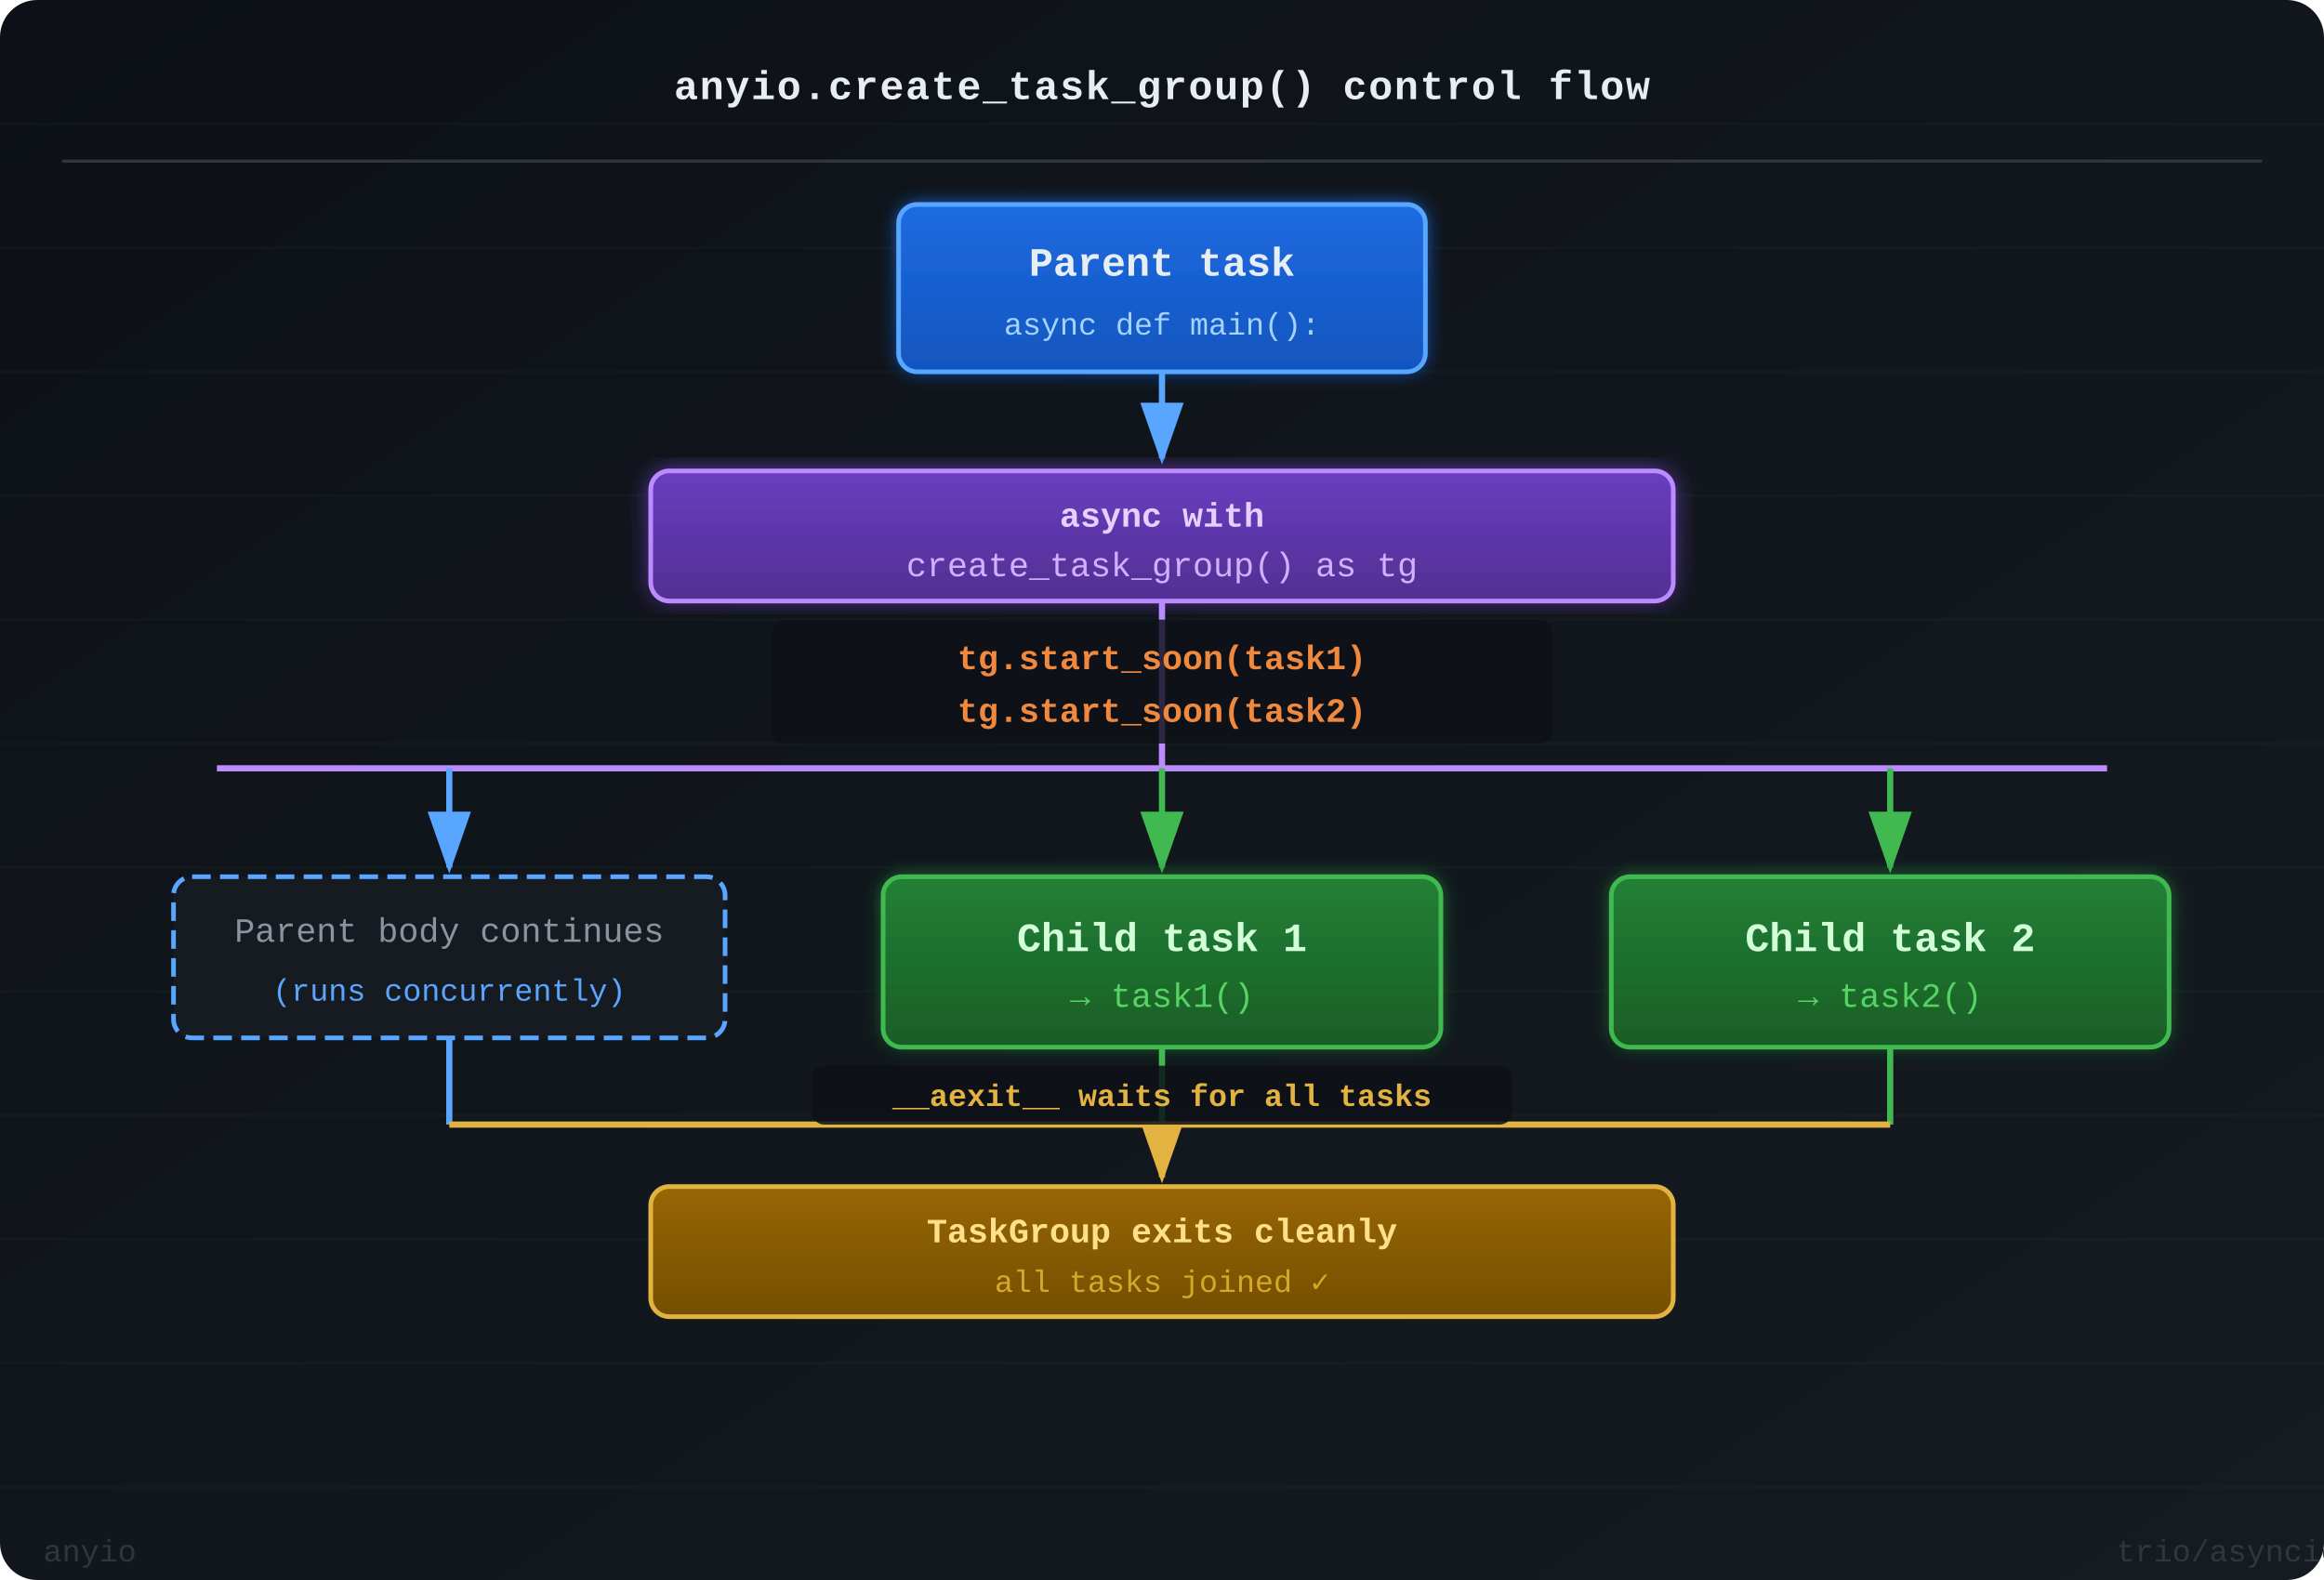
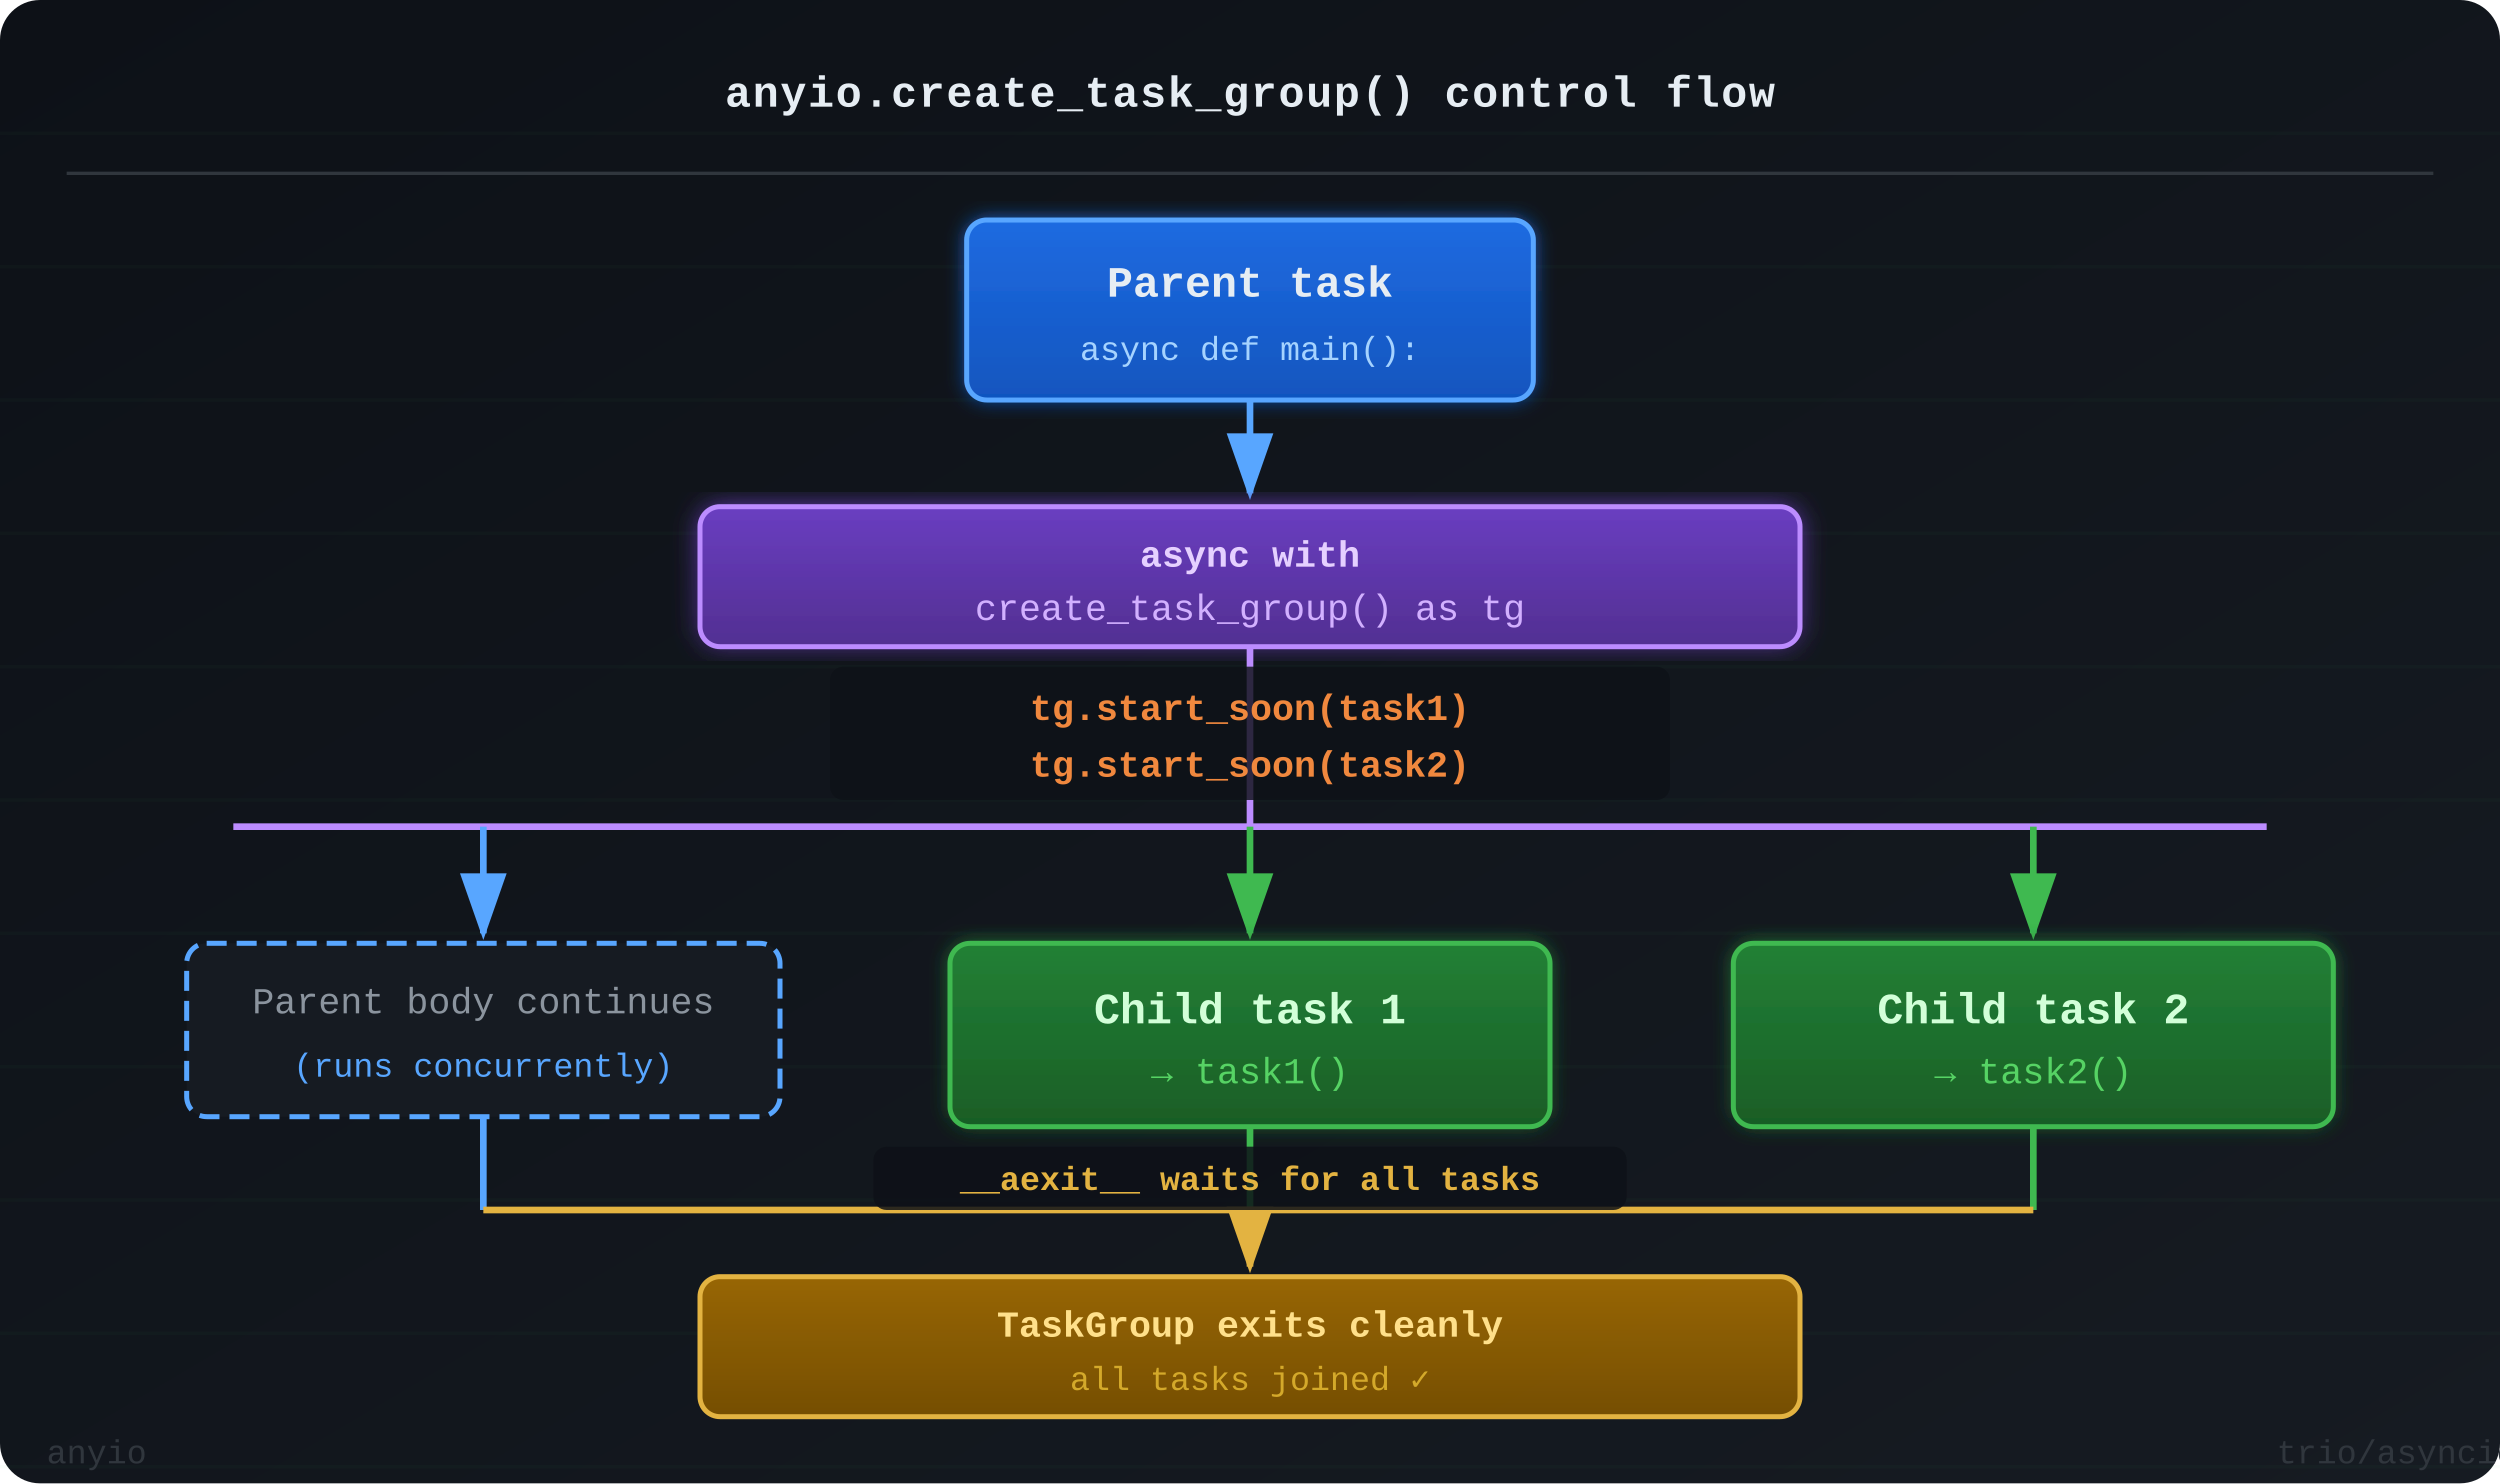
- <svg xmlns="http://www.w3.org/2000/svg" viewBox="0 0 750 510" width="750" height="510" font-family="'Courier New', monospace">
+ <svg xmlns="http://www.w3.org/2000/svg" viewBox="0 0 750 445" width="750" height="445" font-family="'Courier New', monospace">
  <defs>
    <linearGradient id="bgGrad" x1="0" y1="0" x2="1" y2="1">
      <stop offset="0%" stop-color="#0d1117" />
      <stop offset="100%" stop-color="#161b22" />
    </linearGradient>
    <linearGradient id="parentGrad" x1="0" y1="0" x2="0" y2="1">
      <stop offset="0%" stop-color="#1f6feb" />
      <stop offset="100%" stop-color="#1158c7" />
    </linearGradient>
    <linearGradient id="childGrad" x1="0" y1="0" x2="0" y2="1">
      <stop offset="0%" stop-color="#238636" />
      <stop offset="100%" stop-color="#196127" />
    </linearGradient>
    <linearGradient id="tgGrad" x1="0" y1="0" x2="0" y2="1">
      <stop offset="0%" stop-color="#6e40c9" />
      <stop offset="100%" stop-color="#553098" />
    </linearGradient>
    <linearGradient id="exitGrad" x1="0" y1="0" x2="0" y2="1">
      <stop offset="0%" stop-color="#9e6a03" />
      <stop offset="100%" stop-color="#7a5100" />
    </linearGradient>
    <filter id="blueGlow">
      <feGaussianBlur stdDeviation="3" result="blur" />
      <feComposite in="SourceGraphic" in2="blur" operator="over" />
    </filter>
    <filter id="greenGlow">
      <feGaussianBlur stdDeviation="3" result="blur" />
      <feComposite in="SourceGraphic" in2="blur" operator="over" />
    </filter>
    <filter id="purpleGlow">
      <feGaussianBlur stdDeviation="4" result="blur" />
      <feComposite in="SourceGraphic" in2="blur" operator="over" />
    </filter>
    <marker id="arrowBlue" markerWidth="10" markerHeight="7" refX="9" refY="3.5" orient="auto">
      <polygon points="0 0, 10 3.5, 0 7" fill="#58a6ff" />
    </marker>
    <marker id="arrowGreen" markerWidth="10" markerHeight="7" refX="9" refY="3.5" orient="auto">
      <polygon points="0 0, 10 3.5, 0 7" fill="#3fb950" />
    </marker>
    <marker id="arrowPurple" markerWidth="10" markerHeight="7" refX="9" refY="3.5" orient="auto">
      <polygon points="0 0, 10 3.5, 0 7" fill="#bc8cff" />
    </marker>
    <marker id="arrowGold" markerWidth="10" markerHeight="7" refX="9" refY="3.5" orient="auto">
      <polygon points="0 0, 10 3.5, 0 7" fill="#e3b341" />
    </marker>
  </defs>
-   <rect width="750" height="510" fill="url(#bgGrad)" rx="12" />
+   <rect width="750" height="445" fill="url(#bgGrad)" rx="12" />
  <g opacity="0.035" stroke="#3fb950" stroke-width="1">
    <line x1="0" y1="40" x2="750" y2="40" />
    <line x1="0" y1="80" x2="750" y2="80" />
    <line x1="0" y1="120" x2="750" y2="120" />
    <line x1="0" y1="160" x2="750" y2="160" />
    <line x1="0" y1="200" x2="750" y2="200" />
    <line x1="0" y1="240" x2="750" y2="240" />
    <line x1="0" y1="280" x2="750" y2="280" />
    <line x1="0" y1="320" x2="750" y2="320" />
    <line x1="0" y1="360" x2="750" y2="360" />
    <line x1="0" y1="400" x2="750" y2="400" />
    <line x1="0" y1="440" x2="750" y2="440" />
-     <line x1="0" y1="480" x2="750" y2="480" />
  </g>
  <text x="375" y="32" text-anchor="middle" fill="#e6edf3" font-size="13" font-weight="700" font-family="'Courier New', monospace" letter-spacing="0.5">anyio.create_task_group() control flow</text>
  <line x1="20" y1="52" x2="730" y2="52" stroke="#30363d" stroke-width="1" />
  <rect x="290" y="66" width="170" height="54" rx="6" fill="url(#parentGrad)" filter="url(#blueGlow)" opacity="0.95" />
  <rect x="290" y="66" width="170" height="54" rx="6" fill="none" stroke="#58a6ff" stroke-width="1.5" />
  <text x="375" y="89" text-anchor="middle" fill="#e6edf3" font-size="13" font-weight="700" font-family="'Courier New', monospace">Parent task</text>
  <text x="375" y="108" text-anchor="middle" fill="#a5d3ff" font-size="10" font-family="'Courier New', monospace">async def main():</text>
  <line x1="375" y1="120" x2="375" y2="148" stroke="#58a6ff" stroke-width="2" marker-end="url(#arrowBlue)" />
  <rect x="210" y="152" width="330" height="42" rx="6" fill="url(#tgGrad)" filter="url(#purpleGlow)" opacity="0.95" />
  <rect x="210" y="152" width="330" height="42" rx="6" fill="none" stroke="#bc8cff" stroke-width="1.5" />
  <text x="375" y="170" text-anchor="middle" fill="#e5d0ff" font-size="11" font-weight="700" font-family="'Courier New', monospace">async with</text>
  <text x="375" y="186" text-anchor="middle" fill="#d2b0ff" font-size="11" font-family="'Courier New', monospace">create_task_group() as tg</text>
  <line x1="375" y1="194" x2="375" y2="248" stroke="#bc8cff" stroke-width="2" />
  <rect x="249" y="200" width="252" height="40" rx="4" fill="#0d1117" opacity="0.82" />
  <text x="375" y="216" text-anchor="middle" fill="#f0883e" font-size="11" font-family="'Courier New', monospace" font-weight="600">tg.start_soon(task1)</text>
  <text x="375" y="233" text-anchor="middle" fill="#f0883e" font-size="11" font-family="'Courier New', monospace" font-weight="600">tg.start_soon(task2)</text>
  <line x1="70" y1="248" x2="680" y2="248" stroke="#bc8cff" stroke-width="2" />
  <line x1="145" y1="248" x2="145" y2="280" stroke="#58a6ff" stroke-width="2" marker-end="url(#arrowBlue)" />
  <line x1="375" y1="248" x2="375" y2="280" stroke="#3fb950" stroke-width="2" marker-end="url(#arrowGreen)" />
  <line x1="610" y1="248" x2="610" y2="280" stroke="#3fb950" stroke-width="2" marker-end="url(#arrowGreen)" />
  <rect x="56" y="283" width="178" height="52" rx="6" fill="#161b22" stroke="#58a6ff" stroke-width="1.5" stroke-dasharray="6,3" />
  <text x="145" y="304" text-anchor="middle" fill="#8b949e" font-size="11" font-family="'Courier New', monospace">Parent body continues</text>
  <text x="145" y="323" text-anchor="middle" fill="#58a6ff" font-size="10" font-family="'Courier New', monospace">(runs concurrently)</text>
  <rect x="285" y="283" width="180" height="55" rx="6" fill="url(#childGrad)" filter="url(#greenGlow)" opacity="0.95" />
  <rect x="285" y="283" width="180" height="55" rx="6" fill="none" stroke="#3fb950" stroke-width="1.5" />
  <text x="375" y="307" text-anchor="middle" fill="#d2ffd8" font-size="13" font-weight="700" font-family="'Courier New', monospace">Child task 1</text>
  <text x="375" y="325" text-anchor="middle" fill="#56d364" font-size="11" font-family="'Courier New', monospace">→ task1()</text>
  <rect x="520" y="283" width="180" height="55" rx="6" fill="url(#childGrad)" filter="url(#greenGlow)" opacity="0.95" />
  <rect x="520" y="283" width="180" height="55" rx="6" fill="none" stroke="#3fb950" stroke-width="1.5" />
  <text x="610" y="307" text-anchor="middle" fill="#d2ffd8" font-size="13" font-weight="700" font-family="'Courier New', monospace">Child task 2</text>
  <text x="610" y="325" text-anchor="middle" fill="#56d364" font-size="11" font-family="'Courier New', monospace">→ task2()</text>
  <line x1="145" y1="335" x2="145" y2="363" stroke="#58a6ff" stroke-width="2" />
  <line x1="375" y1="338" x2="375" y2="363" stroke="#3fb950" stroke-width="2" />
  <line x1="610" y1="338" x2="610" y2="363" stroke="#3fb950" stroke-width="2" />
  <line x1="145" y1="363" x2="610" y2="363" stroke="#e3b341" stroke-width="2" />
  <line x1="375" y1="363" x2="375" y2="380" stroke="#e3b341" stroke-width="2" marker-end="url(#arrowGold)" />
  <rect x="262" y="344" width="226" height="19" rx="4" fill="#0d1117" opacity="0.85" />
  <text x="375" y="357" text-anchor="middle" fill="#e3b341" font-size="10" font-family="'Courier New', monospace" font-weight="600">__aexit__ waits for all tasks</text>
  <rect x="210" y="383" width="330" height="42" rx="6" fill="url(#exitGrad)" opacity="0.95" />
  <rect x="210" y="383" width="330" height="42" rx="6" fill="none" stroke="#e3b341" stroke-width="1.5" />
  <text x="375" y="401" text-anchor="middle" fill="#ffe08a" font-size="11" font-weight="700" font-family="'Courier New', monospace">TaskGroup exits cleanly</text>
  <text x="375" y="417" text-anchor="middle" fill="#d4a92a" font-size="10" font-family="'Courier New', monospace">all tasks joined ✓</text>
-   <text x="14" y="504" fill="#30363d" font-size="10" font-family="'Courier New', monospace">anyio</text>
-   <text x="683" y="504" fill="#30363d" font-size="10" font-family="'Courier New', monospace">trio/asyncio</text>
+   <text x="14" y="439" fill="#30363d" font-size="10" font-family="'Courier New', monospace">anyio</text>
+   <text x="683" y="439" fill="#30363d" font-size="10" font-family="'Courier New', monospace">trio/asyncio</text>
</svg>
